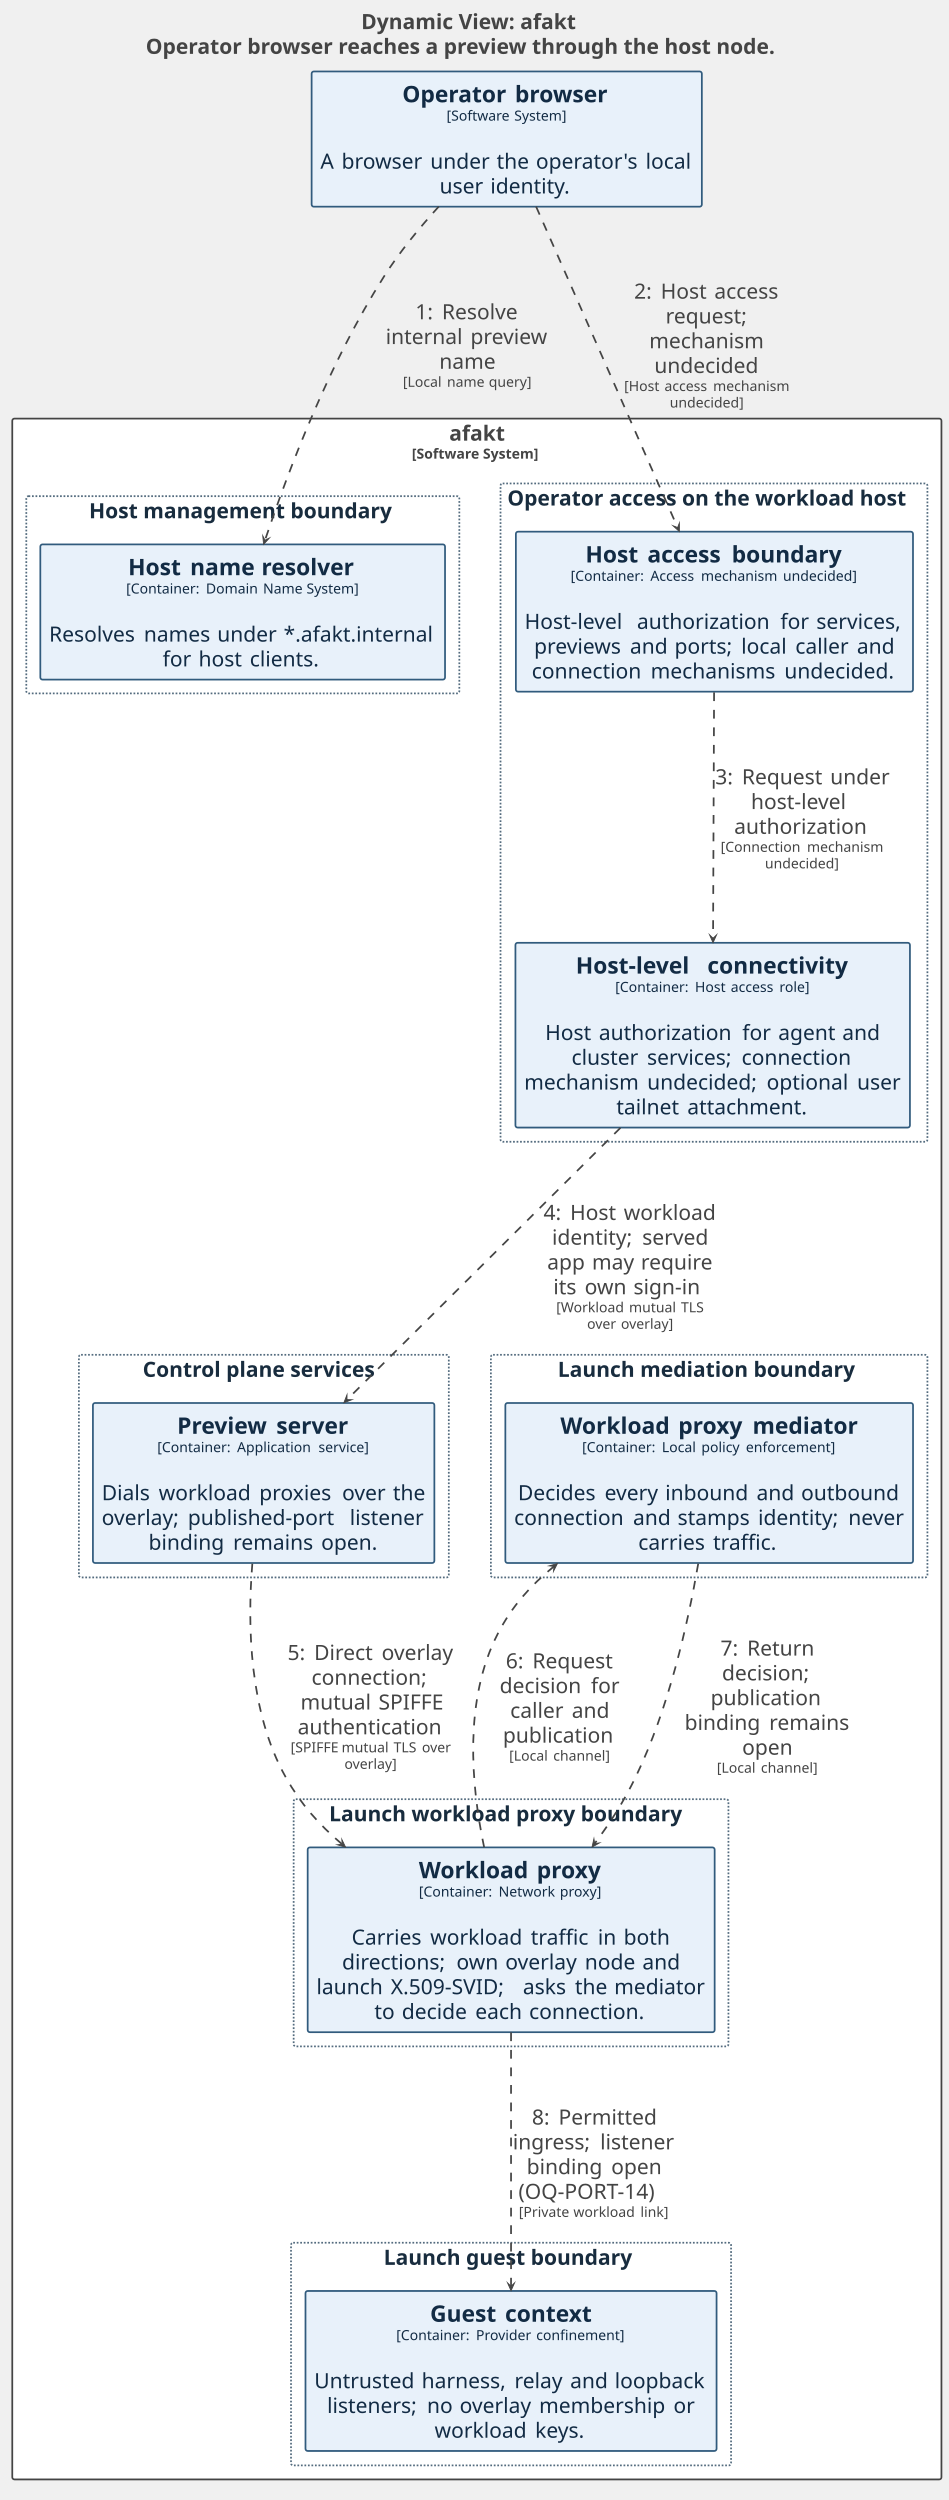
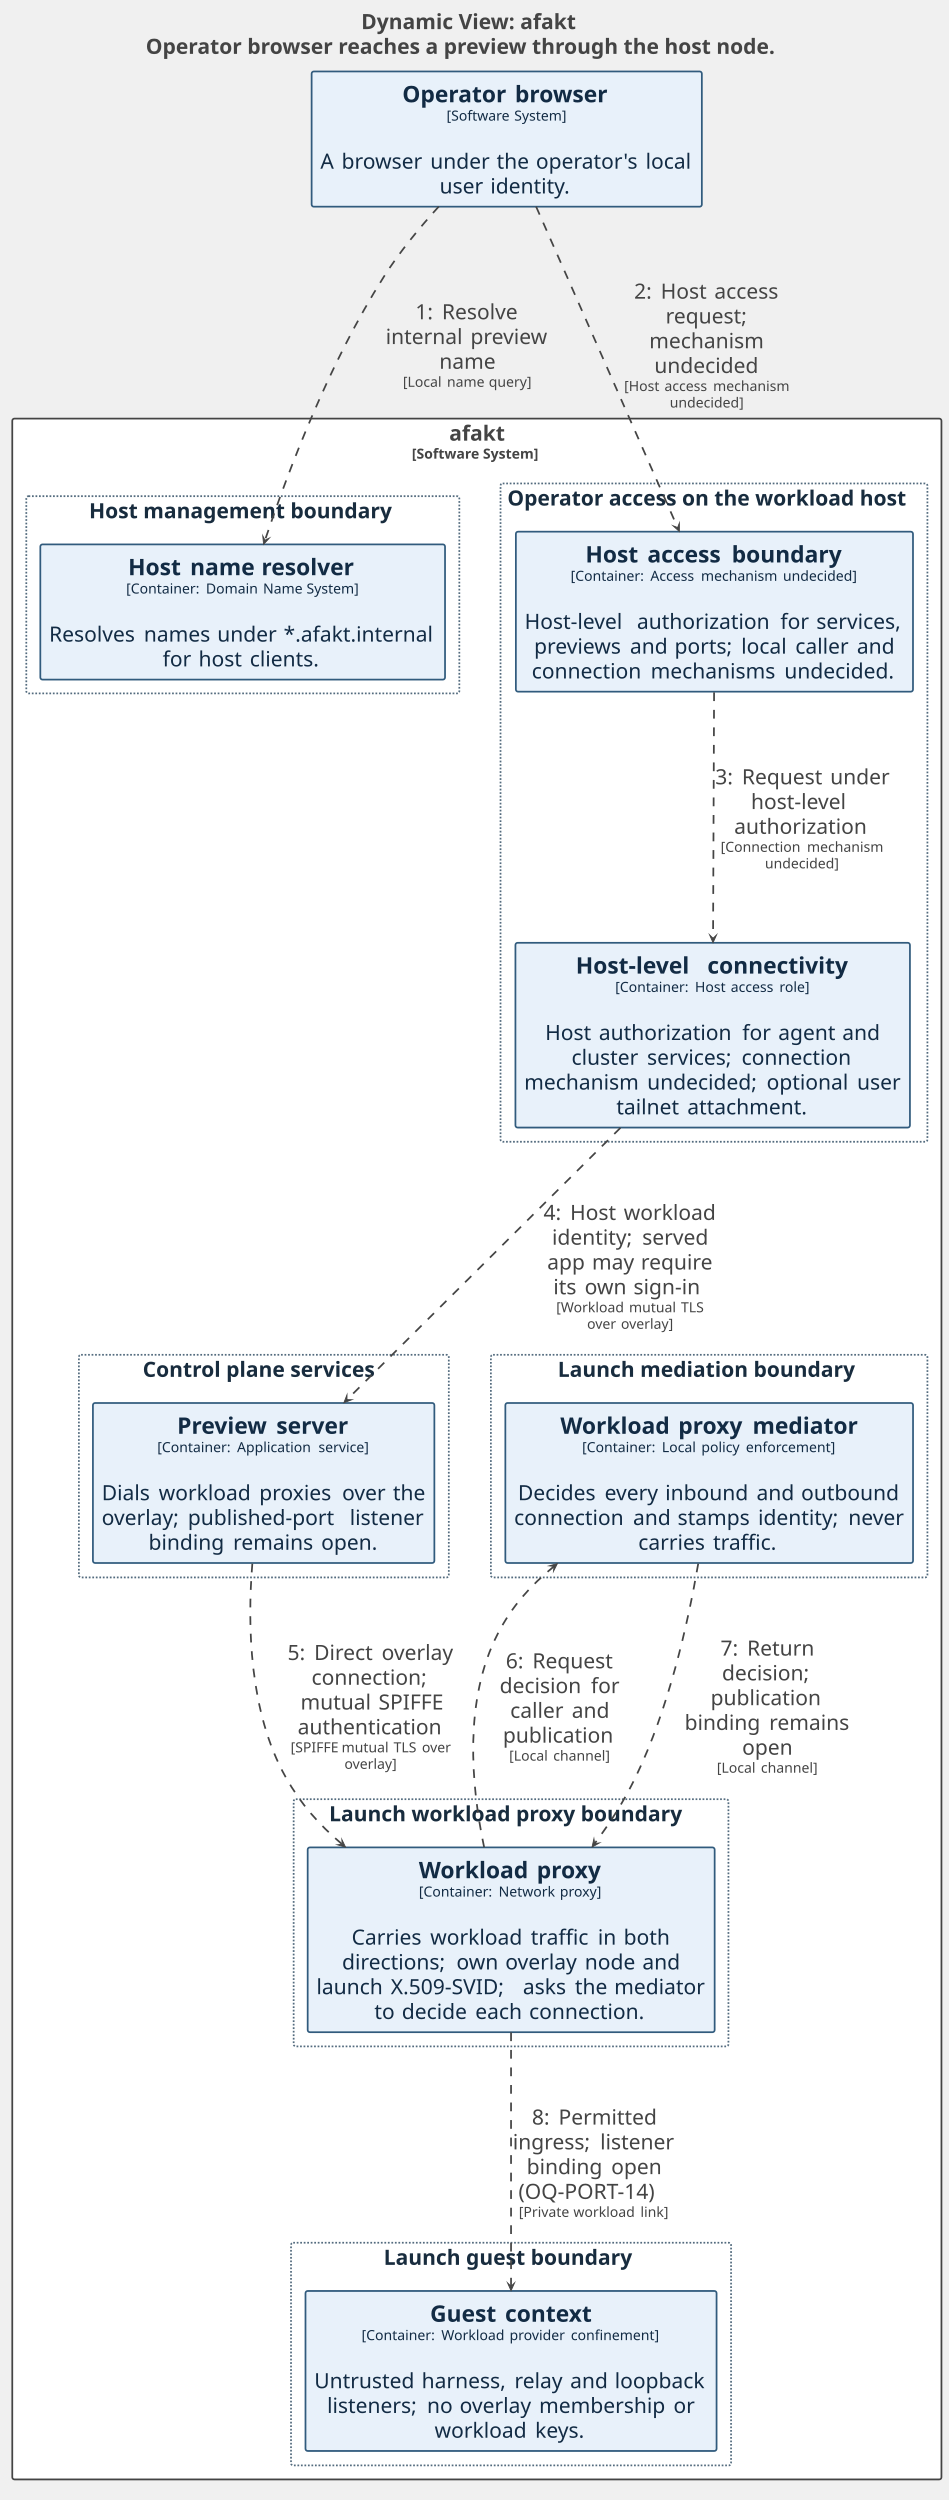
<svg xmlns="http://www.w3.org/2000/svg" version="1.1" data-diagram-type="DESCRIPTION" style="width:1082px;height:2852px;background:#FFFFFF;" width="1082px" height="2852px" viewBox="0 0 1082 2852" zoomAndPan="magnify" preserveAspectRatio="none" contentStyleType="text/css">
  <defs />
  <g font-family="sans-serif" lengthAdjust="spacing">
    <g class="title" data-source-line="1">
      <text x="412.039" y="33.203" fill="#444" font-size="24" textLength="250.922" font-weight="700">Dynamic View: afakt</text>
      <text x="166.285" y="61.469" fill="#444" font-size="24" textLength="742.43" font-weight="700">Operator browser reaches a preview through the host node.</text>
    </g>
    <g class="cluster" data-qualified-name="afakt.n.size.16..Software System...size." id="ent0001" data-source-line="119">
      <rect x="14" y="477.531" width="1060" height="2351" fill="#FFF" style="stroke:#444;stroke-width:2;" rx="2.5" ry="2.5" />
      <text x="512.459" y="502.734" fill="#444" font-size="24" textLength="63.082" font-weight="700">afakt</text>
      <text x="469.82" y="523.266" fill="#444" font-size="16" textLength="148.359" font-weight="700">[Software System]</text>
    </g>
    <g class="cluster" data-qualified-name="afakt.n.size.16..Software System...size..group10" id="ent0002" data-source-line="120">
      <rect x="90" y="1545.531" width="422" height="254" fill="#FFF" style="stroke:#536B7E;stroke-width:2;stroke-dasharray:2,2;" rx="2.5" ry="2.5" />
      <text x="162.795" y="1570.734" fill="#182C3E" font-size="24" textLength="276.41" font-weight="700">Control plane services</text>
    </g>
    <g class="cluster" data-qualified-name="afakt.n.size.16..Software System...size..group11" id="ent0004" data-source-line="124">
      <rect x="30" y="566.031" width="494" height="225" fill="#FFF" style="stroke:#536B7E;stroke-width:2;stroke-dasharray:2,2;" rx="2.5" ry="2.5" />
      <text x="101.594" y="591.234" fill="#182C3E" font-size="24" textLength="350.813" font-weight="700">Host management boundary</text>
    </g>
    <g class="cluster" data-qualified-name="afakt.n.size.16..Software System...size..group12" id="ent0006" data-source-line="128">
      <rect x="332" y="2558.531" width="502" height="254" fill="#FFF" style="stroke:#536B7E;stroke-width:2;stroke-dasharray:2,2;" rx="2.5" ry="2.5" />
      <text x="437.717" y="2583.734" fill="#182C3E" font-size="24" textLength="290.566" font-weight="700">Launch guest boundary</text>
    </g>
    <g class="cluster" data-qualified-name="afakt.n.size.16..Software System...size..group13" id="ent0008" data-source-line="132">
      <rect x="560" y="1545.531" width="498" height="254" fill="#FFF" style="stroke:#536B7E;stroke-width:2;stroke-dasharray:2,2;" rx="2.5" ry="2.5" />
      <text x="636.307" y="1570.734" fill="#182C3E" font-size="24" textLength="345.387" font-weight="700">Launch mediation boundary</text>
    </g>
    <g class="cluster" data-qualified-name="afakt.n.size.16..Software System...size..group14" id="ent0010" data-source-line="136">
      <rect x="335" y="2052.531" width="496" height="282" fill="#FFF" style="stroke:#536B7E;stroke-width:2;stroke-dasharray:2,2;" rx="2.5" ry="2.5" />
      <text x="375.443" y="2077.734" fill="#182C3E" font-size="24" textLength="415.113" font-weight="700">Launch workload proxy boundary</text>
    </g>
    <g class="cluster" data-qualified-name="afakt.n.size.16..Software System...size..group15" id="ent0012" data-source-line="140">
      <rect x="571" y="551.531" width="487" height="751" fill="#FFF" style="stroke:#536B7E;stroke-width:2;stroke-dasharray:2,2;" rx="2.5" ry="2.5" />
      <text x="578.789" y="576.734" fill="#182C3E" font-size="24" textLength="471.422" font-weight="700">Operator access on the workload host</text>
    </g>
    <g class="entity" data-qualified-name="Operatorbrowser" id="ent0015" data-source-line="147">
      <rect x="355.5" y="81.531" width="445.168" height="154.262" fill="#E8F1FA" style="stroke:#315B7D;stroke-width:2;" rx="2.5" ry="2.5" />
      <text x="458.913" y="116.668" fill="#122B44" font-size="26" textLength="119.933" font-weight="700">Operator</text>
      <text x="578.846" y="116.668" fill="#122B44" font-size="26" font-weight="700"> </text>
      <text x="587.415" y="116.668" fill="#122B44" font-size="26" textLength="109.84" font-weight="700">browser</text>
      <text x="509.396" y="137.621" fill="#122B44" font-size="16" textLength="72.141">[Software</text>
      <text x="581.537" y="137.621" fill="#122B44" font-size="16"> </text>
      <text x="586.6" y="137.621" fill="#122B44" font-size="16" textLength="60.172">System]</text>
      <text x="574.287" y="164.199" fill="#122B44" font-size="24"> </text>
      <text x="365.5" y="192.465" fill="#122B44" font-size="24">A</text>
      <text x="382.059" y="192.465" fill="#122B44" font-size="24"> </text>
      <text x="389.652" y="192.465" fill="#122B44" font-size="24" textLength="93.586">browser</text>
      <text x="483.238" y="192.465" fill="#122B44" font-size="24"> </text>
      <text x="490.832" y="192.465" fill="#122B44" font-size="24" textLength="68.086">under</text>
      <text x="558.918" y="192.465" fill="#122B44" font-size="24"> </text>
      <text x="566.512" y="192.465" fill="#122B44" font-size="24" textLength="37.242">the</text>
      <text x="603.754" y="192.465" fill="#122B44" font-size="24"> </text>
      <text x="611.348" y="192.465" fill="#122B44" font-size="24" textLength="117.563">operator's</text>
      <text x="728.91" y="192.465" fill="#122B44" font-size="24"> </text>
      <text x="736.504" y="192.465" fill="#122B44" font-size="24" textLength="54.164">local</text>
      <text x="501.461" y="220.73" fill="#122B44" font-size="24" textLength="50.32">user</text>
      <text x="551.781" y="220.73" fill="#122B44" font-size="24"> </text>
      <text x="559.375" y="220.73" fill="#122B44" font-size="24" textLength="95.332">identity.</text>
    </g>
    <g class="entity" data-qualified-name="afakt.n.size.16..Software System...size..group10.afakt.Previewserver" id="ent0003" data-source-line="121">
      <rect x="106" y="1600.531" width="389.527" height="182.527" fill="#E8F1FA" style="stroke:#315B7D;stroke-width:2;" rx="2.5" ry="2.5" />
      <text x="202.089" y="1635.668" fill="#122B44" font-size="26" textLength="104.546" font-weight="700">Preview</text>
      <text x="306.635" y="1635.668" fill="#122B44" font-size="26" font-weight="700"> </text>
      <text x="315.205" y="1635.668" fill="#122B44" font-size="26" textLength="84.233" font-weight="700">server</text>
      <text x="179.404" y="1656.621" fill="#122B44" font-size="16" textLength="85.93">[Container:</text>
      <text x="265.334" y="1656.621" fill="#122B44" font-size="16"> </text>
      <text x="270.396" y="1656.621" fill="#122B44" font-size="16" textLength="87.828">Application</text>
      <text x="358.225" y="1656.621" fill="#122B44" font-size="16"> </text>
      <text x="363.287" y="1656.621" fill="#122B44" font-size="16" textLength="58.836">service]</text>
      <text x="296.967" y="1683.199" fill="#122B44" font-size="24"> </text>
      <text x="116.082" y="1711.465" fill="#122B44" font-size="24" textLength="57.34">Dials</text>
      <text x="173.422" y="1711.465" fill="#122B44" font-size="24"> </text>
      <text x="181.016" y="1711.465" fill="#122B44" font-size="24" textLength="107.121">workload</text>
      <text x="288.137" y="1711.465" fill="#122B44" font-size="24"> </text>
      <text x="295.73" y="1711.465" fill="#122B44" font-size="24" textLength="86.93">proxies</text>
      <text x="382.66" y="1711.465" fill="#122B44" font-size="24"> </text>
      <text x="390.254" y="1711.465" fill="#122B44" font-size="24" textLength="50.355">over</text>
      <text x="440.609" y="1711.465" fill="#122B44" font-size="24"> </text>
      <text x="448.203" y="1711.465" fill="#122B44" font-size="24" textLength="37.242">the</text>
      <text x="116" y="1739.73" fill="#122B44" font-size="24" textLength="90.68">overlay;</text>
      <text x="206.68" y="1739.73" fill="#122B44" font-size="24"> </text>
      <text x="214.273" y="1739.73" fill="#122B44" font-size="24" textLength="177.117">published-port</text>
      <text x="391.391" y="1739.73" fill="#122B44" font-size="24"> </text>
      <text x="398.984" y="1739.73" fill="#122B44" font-size="24" textLength="86.543">listener</text>
      <text x="169.438" y="1767.996" fill="#122B44" font-size="24" textLength="88.84">binding</text>
      <text x="258.277" y="1767.996" fill="#122B44" font-size="24"> </text>
      <text x="265.871" y="1767.996" fill="#122B44" font-size="24" textLength="92.918">remains</text>
      <text x="358.789" y="1767.996" fill="#122B44" font-size="24"> </text>
      <text x="366.383" y="1767.996" fill="#122B44" font-size="24" textLength="65.707">open.</text>
    </g>
    <g class="entity" data-qualified-name="afakt.n.size.16..Software System...size..group11.afakt.Hostnameresolver" id="ent0005" data-source-line="125">
      <rect x="46" y="621.031" width="461.691" height="154.262" fill="#E8F1FA" style="stroke:#315B7D;stroke-width:2;" rx="2.5" ry="2.5" />
      <text x="146.16" y="656.168" fill="#122B44" font-size="26" textLength="62.131" font-weight="700">Host</text>
      <text x="208.291" y="656.168" fill="#122B44" font-size="26" font-weight="700"> </text>
      <text x="216.86" y="656.168" fill="#122B44" font-size="26" textLength="72.808" font-weight="700">name</text>
      <text x="289.668" y="656.168" fill="#122B44" font-size="26" font-weight="700"> </text>
      <text x="298.237" y="656.168" fill="#122B44" font-size="26" textLength="109.294" font-weight="700">resolver</text>
      <text x="143.877" y="677.121" fill="#122B44" font-size="16" textLength="85.93">[Container:</text>
      <text x="229.807" y="677.121" fill="#122B44" font-size="16"> </text>
      <text x="234.869" y="677.121" fill="#122B44" font-size="16" textLength="60.141">Domain</text>
      <text x="295.01" y="677.121" fill="#122B44" font-size="16"> </text>
      <text x="300.072" y="677.121" fill="#122B44" font-size="16" textLength="44.508">Name</text>
      <text x="344.58" y="677.121" fill="#122B44" font-size="16"> </text>
      <text x="349.643" y="677.121" fill="#122B44" font-size="16" textLength="60.172">System]</text>
      <text x="273.049" y="703.699" fill="#122B44" font-size="24"> </text>
      <text x="56" y="731.965" fill="#122B44" font-size="24" textLength="100.488">Resolves</text>
      <text x="156.488" y="731.965" fill="#122B44" font-size="24"> </text>
      <text x="164.082" y="731.965" fill="#122B44" font-size="24" textLength="76.16">names</text>
      <text x="240.242" y="731.965" fill="#122B44" font-size="24"> </text>
      <text x="247.836" y="731.965" fill="#122B44" font-size="24" textLength="68.086">under</text>
      <text x="315.922" y="731.965" fill="#122B44" font-size="24"> </text>
      <text x="323.516" y="731.965" fill="#122B44" font-size="24" textLength="174.176">*.afakt.internal</text>
      <text x="185.516" y="760.23" fill="#122B44" font-size="24" textLength="33.387">for</text>
      <text x="218.902" y="760.23" fill="#122B44" font-size="24"> </text>
      <text x="226.496" y="760.23" fill="#122B44" font-size="24" textLength="50.848">host</text>
      <text x="277.344" y="760.23" fill="#122B44" font-size="24"> </text>
      <text x="284.938" y="760.23" fill="#122B44" font-size="24" textLength="83.238">clients.</text>
    </g>
    <g class="entity" data-qualified-name="afakt.n.size.16..Software System...size..group12.afakt.Guestcontext" id="ent0007" data-source-line="129">
      <rect x="348.5" y="2613.531" width="468.957" height="182.527" fill="#E8F1FA" style="stroke:#315B7D;stroke-width:2;" rx="2.5" ry="2.5" />
      <text x="490.633" y="2648.668" fill="#122B44" font-size="26" textLength="76.934" font-weight="700">Guest</text>
      <text x="567.566" y="2648.668" fill="#122B44" font-size="26" font-weight="700"> </text>
      <text x="576.136" y="2648.668" fill="#122B44" font-size="26" textLength="99.188" font-weight="700">context</text>
-       <text x="451.986" y="2669.621" fill="#122B44" font-size="16" textLength="85.93">[Container:</text>
-       <text x="537.916" y="2669.621" fill="#122B44" font-size="16"> </text>
-       <text x="542.979" y="2669.621" fill="#122B44" font-size="16" textLength="63.656">Provider</text>
-       <text x="606.635" y="2669.621" fill="#122B44" font-size="16"> </text>
-       <text x="611.697" y="2669.621" fill="#122B44" font-size="16" textLength="102.273">confinement]</text>
+       <text x="412.455" y="2669.621" fill="#122B44" font-size="16" textLength="85.93">[Container:</text>
+       <text x="498.385" y="2669.621" fill="#122B44" font-size="16"> </text>
+       <text x="503.447" y="2669.621" fill="#122B44" font-size="16" textLength="72.773">Workload</text>
+       <text x="576.221" y="2669.621" fill="#122B44" font-size="16"> </text>
+       <text x="581.283" y="2669.621" fill="#122B44" font-size="16" textLength="64.883">provider</text>
+       <text x="646.166" y="2669.621" fill="#122B44" font-size="16"> </text>
+       <text x="651.229" y="2669.621" fill="#122B44" font-size="16" textLength="102.273">confinement]</text>
      <text x="579.182" y="2696.199" fill="#122B44" font-size="24"> </text>
      <text x="358.5" y="2724.465" fill="#122B44" font-size="24" textLength="114.902">Untrusted</text>
      <text x="473.402" y="2724.465" fill="#122B44" font-size="24"> </text>
      <text x="480.996" y="2724.465" fill="#122B44" font-size="24" textLength="98.297">harness,</text>
      <text x="579.293" y="2724.465" fill="#122B44" font-size="24"> </text>
      <text x="586.887" y="2724.465" fill="#122B44" font-size="24" textLength="55.922">relay</text>
      <text x="642.809" y="2724.465" fill="#122B44" font-size="24"> </text>
      <text x="650.402" y="2724.465" fill="#122B44" font-size="24" textLength="43.254">and</text>
      <text x="693.656" y="2724.465" fill="#122B44" font-size="24"> </text>
      <text x="701.25" y="2724.465" fill="#122B44" font-size="24" textLength="106.207">loopback</text>
      <text x="373.137" y="2752.73" fill="#122B44" font-size="24" textLength="106.371">listeners;</text>
      <text x="479.508" y="2752.73" fill="#122B44" font-size="24"> </text>
      <text x="487.102" y="2752.73" fill="#122B44" font-size="24" textLength="29.637">no</text>
      <text x="516.738" y="2752.73" fill="#122B44" font-size="24"> </text>
      <text x="524.332" y="2752.73" fill="#122B44" font-size="24" textLength="83.086">overlay</text>
      <text x="607.418" y="2752.73" fill="#122B44" font-size="24"> </text>
      <text x="615.012" y="2752.73" fill="#122B44" font-size="24" textLength="145.652">membership</text>
      <text x="760.664" y="2752.73" fill="#122B44" font-size="24"> </text>
      <text x="768.258" y="2752.73" fill="#122B44" font-size="24" textLength="24.563">or</text>
      <text x="495.738" y="2780.996" fill="#122B44" font-size="24" textLength="107.121">workload</text>
      <text x="602.859" y="2780.996" fill="#122B44" font-size="24"> </text>
      <text x="610.453" y="2780.996" fill="#122B44" font-size="24" textLength="59.766">keys.</text>
    </g>
    <g class="entity" data-qualified-name="afakt.n.size.16..Software System...size..group13.afakt.Workloadproxymediator" id="ent0009" data-source-line="133">
      <rect x="576.5" y="1600.531" width="465.09" height="182.527" fill="#E8F1FA" style="stroke:#315B7D;stroke-width:2;" rx="2.5" ry="2.5" />
      <text x="639.226" y="1635.668" fill="#122B44" font-size="26" textLength="125.95" font-weight="700">Workload</text>
      <text x="765.176" y="1635.668" fill="#122B44" font-size="26" font-weight="700"> </text>
      <text x="773.746" y="1635.668" fill="#122B44" font-size="26" textLength="76.172" font-weight="700">proxy</text>
      <text x="849.917" y="1635.668" fill="#122B44" font-size="26" font-weight="700"> </text>
      <text x="858.487" y="1635.668" fill="#122B44" font-size="26" textLength="120.377" font-weight="700">mediator</text>
      <text x="664.037" y="1656.621" fill="#122B44" font-size="16" textLength="85.93">[Container:</text>
      <text x="749.967" y="1656.621" fill="#122B44" font-size="16"> </text>
      <text x="755.029" y="1656.621" fill="#122B44" font-size="16" textLength="40.016">Local</text>
      <text x="795.045" y="1656.621" fill="#122B44" font-size="16"> </text>
      <text x="800.107" y="1656.621" fill="#122B44" font-size="16" textLength="45.703">policy</text>
      <text x="845.811" y="1656.621" fill="#122B44" font-size="16"> </text>
      <text x="850.873" y="1656.621" fill="#122B44" font-size="16" textLength="103.18">enforcement]</text>
      <text x="805.248" y="1683.199" fill="#122B44" font-size="24"> </text>
      <text x="590.859" y="1711.465" fill="#122B44" font-size="24" textLength="91.289">Decides</text>
      <text x="682.148" y="1711.465" fill="#122B44" font-size="24"> </text>
      <text x="689.742" y="1711.465" fill="#122B44" font-size="24" textLength="61.523">every</text>
      <text x="751.266" y="1711.465" fill="#122B44" font-size="24"> </text>
      <text x="758.859" y="1711.465" fill="#122B44" font-size="24" textLength="96.574">inbound</text>
      <text x="855.434" y="1711.465" fill="#122B44" font-size="24"> </text>
      <text x="863.027" y="1711.465" fill="#122B44" font-size="24" textLength="43.254">and</text>
      <text x="906.281" y="1711.465" fill="#122B44" font-size="24"> </text>
      <text x="913.875" y="1711.465" fill="#122B44" font-size="24" textLength="113.355">outbound</text>
      <text x="586.5" y="1739.73" fill="#122B44" font-size="24" textLength="128.039">connection</text>
      <text x="714.539" y="1739.73" fill="#122B44" font-size="24"> </text>
      <text x="722.133" y="1739.73" fill="#122B44" font-size="24" textLength="43.254">and</text>
      <text x="765.387" y="1739.73" fill="#122B44" font-size="24"> </text>
      <text x="772.98" y="1739.73" fill="#122B44" font-size="24" textLength="84.211">stamps</text>
      <text x="857.191" y="1739.73" fill="#122B44" font-size="24"> </text>
      <text x="864.785" y="1739.73" fill="#122B44" font-size="24" textLength="95.332">identity;</text>
      <text x="960.117" y="1739.73" fill="#122B44" font-size="24"> </text>
      <text x="967.711" y="1739.73" fill="#122B44" font-size="24" textLength="63.879">never</text>
      <text x="728.121" y="1767.996" fill="#122B44" font-size="24" textLength="77.73">carries</text>
      <text x="805.852" y="1767.996" fill="#122B44" font-size="24"> </text>
      <text x="813.445" y="1767.996" fill="#122B44" font-size="24" textLength="76.523">traffic.</text>
    </g>
    <g class="entity" data-qualified-name="afakt.n.size.16..Software System...size..group14.afakt.Workloadproxy" id="ent0011" data-source-line="137">
      <rect x="351" y="2107.531" width="464.281" height="210.793" fill="#E8F1FA" style="stroke:#315B7D;stroke-width:2;" rx="2.5" ry="2.5" />
      <text x="477.795" y="2142.668" fill="#122B44" font-size="26" textLength="125.95" font-weight="700">Workload</text>
      <text x="603.745" y="2142.668" fill="#122B44" font-size="26" font-weight="700"> </text>
      <text x="612.314" y="2142.668" fill="#122B44" font-size="26" textLength="76.172" font-weight="700">proxy</text>
      <text x="477.816" y="2163.621" fill="#122B44" font-size="16" textLength="85.93">[Container:</text>
      <text x="563.746" y="2163.621" fill="#122B44" font-size="16"> </text>
      <text x="568.809" y="2163.621" fill="#122B44" font-size="16" textLength="64.773">Network</text>
      <text x="633.582" y="2163.621" fill="#122B44" font-size="16"> </text>
      <text x="638.645" y="2163.621" fill="#122B44" font-size="16" textLength="49.82">proxy]</text>
      <text x="579.344" y="2190.199" fill="#122B44" font-size="24"> </text>
      <text x="401.131" y="2218.465" fill="#122B44" font-size="24" textLength="82.043">Carries</text>
      <text x="483.174" y="2218.465" fill="#122B44" font-size="24"> </text>
      <text x="490.768" y="2218.465" fill="#122B44" font-size="24" textLength="107.121">workload</text>
      <text x="597.889" y="2218.465" fill="#122B44" font-size="24"> </text>
      <text x="605.482" y="2218.465" fill="#122B44" font-size="24" textLength="68.93">traffic</text>
      <text x="674.412" y="2218.465" fill="#122B44" font-size="24"> </text>
      <text x="682.006" y="2218.465" fill="#122B44" font-size="24" textLength="21.832">in</text>
      <text x="703.838" y="2218.465" fill="#122B44" font-size="24"> </text>
      <text x="711.432" y="2218.465" fill="#122B44" font-size="24" textLength="53.719">both</text>
      <text x="390.209" y="2246.73" fill="#122B44" font-size="24" textLength="122.906">directions;</text>
      <text x="513.115" y="2246.73" fill="#122B44" font-size="24"> </text>
      <text x="520.709" y="2246.73" fill="#122B44" font-size="24" textLength="48.129">own</text>
      <text x="568.838" y="2246.73" fill="#122B44" font-size="24"> </text>
      <text x="576.432" y="2246.73" fill="#122B44" font-size="24" textLength="83.086">overlay</text>
      <text x="659.518" y="2246.73" fill="#122B44" font-size="24"> </text>
      <text x="667.111" y="2246.73" fill="#122B44" font-size="24" textLength="58.113">node</text>
      <text x="725.225" y="2246.73" fill="#122B44" font-size="24"> </text>
      <text x="732.818" y="2246.73" fill="#122B44" font-size="24" textLength="43.254">and</text>
      <text x="361" y="2274.996" fill="#122B44" font-size="24" textLength="77.168">launch</text>
      <text x="438.168" y="2274.996" fill="#122B44" font-size="24"> </text>
      <text x="445.762" y="2274.996" fill="#122B44" font-size="24" textLength="143.133">X.509-SVID;</text>
      <text x="588.895" y="2274.996" fill="#122B44" font-size="24"> </text>
      <text x="596.488" y="2274.996" fill="#122B44" font-size="24" textLength="51.75">asks</text>
      <text x="648.238" y="2274.996" fill="#122B44" font-size="24"> </text>
      <text x="655.832" y="2274.996" fill="#122B44" font-size="24" textLength="37.242">the</text>
      <text x="693.074" y="2274.996" fill="#122B44" font-size="24"> </text>
      <text x="700.668" y="2274.996" fill="#122B44" font-size="24" textLength="104.613">mediator</text>
      <text x="427.076" y="2303.262" fill="#122B44" font-size="24" textLength="23.719">to</text>
      <text x="450.795" y="2303.262" fill="#122B44" font-size="24"> </text>
      <text x="458.389" y="2303.262" fill="#122B44" font-size="24" textLength="76.184">decide</text>
      <text x="534.572" y="2303.262" fill="#122B44" font-size="24"> </text>
      <text x="542.166" y="2303.262" fill="#122B44" font-size="24" textLength="53.813">each</text>
      <text x="595.979" y="2303.262" fill="#122B44" font-size="24"> </text>
      <text x="603.572" y="2303.262" fill="#122B44" font-size="24" textLength="135.633">connection.</text>
    </g>
    <g class="entity" data-qualified-name="afakt.n.size.16..Software System...size..group15.afakt.Hostaccessboundary" id="ent0013" data-source-line="141">
      <rect x="588.5" y="606.531" width="453.043" height="182.527" fill="#E8F1FA" style="stroke:#315B7D;stroke-width:2;" rx="2.5" ry="2.5" />
      <text x="667.851" y="641.668" fill="#122B44" font-size="26" textLength="62.131" font-weight="700">Host</text>
      <text x="729.982" y="641.668" fill="#122B44" font-size="26" font-weight="700"> </text>
      <text x="738.551" y="641.668" fill="#122B44" font-size="26" textLength="87.598" font-weight="700">access</text>
      <text x="826.149" y="641.668" fill="#122B44" font-size="26" font-weight="700"> </text>
      <text x="834.718" y="641.668" fill="#122B44" font-size="26" textLength="127.474" font-weight="700">boundary</text>
      <text x="650.943" y="662.621" fill="#122B44" font-size="16" textLength="85.93">[Container:</text>
      <text x="736.873" y="662.621" fill="#122B44" font-size="16"> </text>
      <text x="741.936" y="662.621" fill="#122B44" font-size="16" textLength="52.656">Access</text>
      <text x="794.592" y="662.621" fill="#122B44" font-size="16"> </text>
      <text x="799.654" y="662.621" fill="#122B44" font-size="16" textLength="88.461">mechanism</text>
      <text x="888.115" y="662.621" fill="#122B44" font-size="16"> </text>
      <text x="893.178" y="662.621" fill="#122B44" font-size="16" textLength="85.922">undecided]</text>
      <text x="811.225" y="689.199" fill="#122B44" font-size="24"> </text>
      <text x="598.5" y="717.465" fill="#122B44" font-size="24" textLength="120.516">Host-level</text>
      <text x="719.016" y="717.465" fill="#122B44" font-size="24"> </text>
      <text x="726.609" y="717.465" fill="#122B44" font-size="24" textLength="156.082">authorization</text>
      <text x="882.691" y="717.465" fill="#122B44" font-size="24"> </text>
      <text x="890.285" y="717.465" fill="#122B44" font-size="24" textLength="33.387">for</text>
      <text x="923.672" y="717.465" fill="#122B44" font-size="24"> </text>
      <text x="931.266" y="717.465" fill="#122B44" font-size="24" textLength="100.277">services,</text>
      <text x="609.281" y="745.73" fill="#122B44" font-size="24" textLength="101.754">previews</text>
      <text x="711.035" y="745.73" fill="#122B44" font-size="24"> </text>
      <text x="718.629" y="745.73" fill="#122B44" font-size="24" textLength="43.254">and</text>
      <text x="761.883" y="745.73" fill="#122B44" font-size="24"> </text>
      <text x="769.477" y="745.73" fill="#122B44" font-size="24" textLength="68.473">ports;</text>
      <text x="837.949" y="745.73" fill="#122B44" font-size="24"> </text>
      <text x="845.543" y="745.73" fill="#122B44" font-size="24" textLength="54.164">local</text>
      <text x="899.707" y="745.73" fill="#122B44" font-size="24"> </text>
      <text x="907.301" y="745.73" fill="#122B44" font-size="24" textLength="62.613">caller</text>
      <text x="969.914" y="745.73" fill="#122B44" font-size="24"> </text>
      <text x="977.508" y="745.73" fill="#122B44" font-size="24" textLength="43.254">and</text>
      <text x="606.609" y="773.996" fill="#122B44" font-size="24" textLength="128.039">connection</text>
      <text x="734.648" y="773.996" fill="#122B44" font-size="24"> </text>
      <text x="742.242" y="773.996" fill="#122B44" font-size="24" textLength="144.926">mechanisms</text>
      <text x="887.168" y="773.996" fill="#122B44" font-size="24"> </text>
      <text x="894.762" y="773.996" fill="#122B44" font-size="24" textLength="128.672">undecided.</text>
    </g>
    <g class="entity" data-qualified-name="afakt.n.size.16..Software System...size..group15.afakt.Hostlevelconnectivity" id="ent0014" data-source-line="142">
      <rect x="588" y="1075.531" width="450.055" height="210.793" fill="#E8F1FA" style="stroke:#315B7D;stroke-width:2;" rx="2.5" ry="2.5" />
      <text x="656.856" y="1110.668" fill="#122B44" font-size="26" textLength="141.54" font-weight="700">Host-level</text>
      <text x="798.396" y="1110.668" fill="#122B44" font-size="26" font-weight="700"> </text>
      <text x="806.965" y="1110.668" fill="#122B44" font-size="26" textLength="162.233" font-weight="700">connectivity</text>
      <text x="701.82" y="1131.621" fill="#122B44" font-size="16" textLength="85.93">[Container:</text>
      <text x="787.75" y="1131.621" fill="#122B44" font-size="16"> </text>
      <text x="792.813" y="1131.621" fill="#122B44" font-size="16" textLength="35.727">Host</text>
      <text x="828.539" y="1131.621" fill="#122B44" font-size="16"> </text>
      <text x="833.602" y="1131.621" fill="#122B44" font-size="16" textLength="50.453">access</text>
      <text x="884.055" y="1131.621" fill="#122B44" font-size="16"> </text>
      <text x="889.117" y="1131.621" fill="#122B44" font-size="16" textLength="35.117">role]</text>
      <text x="809.23" y="1158.199" fill="#122B44" font-size="24"> </text>
      <text x="621.953" y="1186.465" fill="#122B44" font-size="24" textLength="53.59">Host</text>
      <text x="675.543" y="1186.465" fill="#122B44" font-size="24"> </text>
      <text x="683.137" y="1186.465" fill="#122B44" font-size="24" textLength="156.082">authorization</text>
      <text x="839.219" y="1186.465" fill="#122B44" font-size="24"> </text>
      <text x="846.813" y="1186.465" fill="#122B44" font-size="24" textLength="33.387">for</text>
      <text x="880.199" y="1186.465" fill="#122B44" font-size="24"> </text>
      <text x="887.793" y="1186.465" fill="#122B44" font-size="24" textLength="65.461">agent</text>
      <text x="953.254" y="1186.465" fill="#122B44" font-size="24"> </text>
      <text x="960.848" y="1186.465" fill="#122B44" font-size="24" textLength="43.254">and</text>
      <text x="652.012" y="1214.73" fill="#122B44" font-size="24" textLength="78.527">cluster</text>
      <text x="730.539" y="1214.73" fill="#122B44" font-size="24"> </text>
      <text x="738.133" y="1214.73" fill="#122B44" font-size="24" textLength="100.277">services;</text>
      <text x="838.41" y="1214.73" fill="#122B44" font-size="24"> </text>
      <text x="846.004" y="1214.73" fill="#122B44" font-size="24" textLength="128.039">connection</text>
      <text x="598" y="1242.996" fill="#122B44" font-size="24" textLength="132.691">mechanism</text>
      <text x="730.691" y="1242.996" fill="#122B44" font-size="24"> </text>
      <text x="738.285" y="1242.996" fill="#122B44" font-size="24" textLength="128.672">undecided;</text>
      <text x="866.957" y="1242.996" fill="#122B44" font-size="24"> </text>
      <text x="874.551" y="1242.996" fill="#122B44" font-size="24" textLength="95.59">optional</text>
      <text x="970.141" y="1242.996" fill="#122B44" font-size="24"> </text>
      <text x="977.734" y="1242.996" fill="#122B44" font-size="24" textLength="50.32">user</text>
      <text x="703.111" y="1271.262" fill="#122B44" font-size="24" textLength="73.348">tailnet</text>
      <text x="776.459" y="1271.262" fill="#122B44" font-size="24"> </text>
      <text x="784.053" y="1271.262" fill="#122B44" font-size="24" textLength="138.891">attachment.</text>
    </g>
    <g class="link" data-entity-1="ent0015" data-entity-2="ent0005" id="lnk16" data-link-type="dependency">
      <polygon points="300.697,621.009,307.35,613.746,302.286,616.268,299.765,611.204,300.697,621.009" fill="#444" style="stroke:#444;stroke-width:1;stroke-linejoin:miter;stroke-miterlimit:10;" />
      <path d="M500.603,235.561 C478.559,259.774 455.741,287.569 438,315.531 C375.416,414.173 329.002,536.562 302.286,616.268" style="stroke:#444;stroke-width:2;stroke-dasharray:10,10;" fill="none" />
      <text x="473.791" y="364.234" fill="#444" font-size="24" textLength="22.77">1:</text>
      <text x="496.561" y="364.234" fill="#444" font-size="24"> </text>
      <text x="504.154" y="364.234" fill="#444" font-size="24" textLength="88.254">Resolve</text>
      <text x="440" y="392.5" fill="#444" font-size="24" textLength="89.086">internal</text>
      <text x="529.086" y="392.5" fill="#444" font-size="24"> </text>
      <text x="536.68" y="392.5" fill="#444" font-size="24" textLength="89.52">preview</text>
      <text x="501.137" y="420.766" fill="#444" font-size="24" textLength="63.926">name</text>
      <text x="459.607" y="441.297" fill="#444" font-size="16" textLength="45.219">[Local</text>
      <text x="504.826" y="441.297" fill="#444" font-size="16"> </text>
      <text x="509.889" y="441.297" fill="#444" font-size="16" textLength="42.617">name</text>
      <text x="552.506" y="441.297" fill="#444" font-size="16"> </text>
      <text x="557.568" y="441.297" fill="#444" font-size="16" textLength="49.023">query]</text>
    </g>
    <g class="link" data-entity-1="ent0015" data-entity-2="ent0013" id="lnk17" data-link-type="dependency">
      <polygon points="775.034,606.39,775.063,596.541,773.016,601.815,767.743,599.769,775.034,606.39" fill="#444" style="stroke:#444;stroke-width:1;stroke-linejoin:miter;stroke-miterlimit:10;" />
      <path d="M611.579,235.686 C654.613,333.284 727.108,497.697 773.016,601.815" style="stroke:#444;stroke-width:2;stroke-dasharray:10,10;" fill="none" />
      <text x="723.371" y="340.734" fill="#444" font-size="24" textLength="22.77">2:</text>
      <text x="746.141" y="340.734" fill="#444" font-size="24"> </text>
      <text x="753.734" y="340.734" fill="#444" font-size="24" textLength="53.59">Host</text>
      <text x="807.324" y="340.734" fill="#444" font-size="24"> </text>
      <text x="814.918" y="340.734" fill="#444" font-size="24" textLength="75.68">access</text>
      <text x="759.301" y="369" fill="#444" font-size="24" textLength="95.367">request;</text>
      <text x="740.639" y="397.266" fill="#444" font-size="24" textLength="132.691">mechanism</text>
      <text x="746.445" y="425.531" fill="#444" font-size="24" textLength="121.078">undecided</text>
      <text x="712" y="446.063" fill="#444" font-size="16" textLength="40.93">[Host</text>
      <text x="752.93" y="446.063" fill="#444" font-size="16"> </text>
      <text x="757.992" y="446.063" fill="#444" font-size="16" textLength="50.453">access</text>
      <text x="808.445" y="446.063" fill="#444" font-size="16"> </text>
      <text x="813.508" y="446.063" fill="#444" font-size="16" textLength="88.461">mechanism</text>
      <text x="764.023" y="464.906" fill="#444" font-size="16" textLength="85.922">undecided]</text>
    </g>
    <g class="link" data-entity-1="ent0013" data-entity-2="ent0014" id="lnk18" data-link-type="dependency">
      <polygon points="813.435,1075.445,817.472,1066.461,813.456,1070.445,809.472,1066.428,813.435,1075.445" fill="#444" style="stroke:#444;stroke-width:1;stroke-linejoin:miter;stroke-miterlimit:10;" />
      <path d="M814.623,789.786 C814.285,871.052 813.81,985.204 813.456,1070.445" style="stroke:#444;stroke-width:2;stroke-dasharray:10,10;" fill="none" />
      <text x="816" y="894.734" fill="#444" font-size="24" textLength="22.77">3:</text>
      <text x="838.77" y="894.734" fill="#444" font-size="24"> </text>
      <text x="846.363" y="894.734" fill="#444" font-size="24" textLength="93.129">Request</text>
      <text x="939.492" y="894.734" fill="#444" font-size="24"> </text>
      <text x="947.086" y="894.734" fill="#444" font-size="24" textLength="68.086">under</text>
      <text x="856.699" y="923" fill="#444" font-size="24" textLength="117.773">host-level</text>
      <text x="837.545" y="951.266" fill="#444" font-size="24" textLength="156.082">authorization</text>
      <text x="822.105" y="971.797" fill="#444" font-size="16" textLength="93.438">[Connection</text>
      <text x="915.543" y="971.797" fill="#444" font-size="16"> </text>
      <text x="920.605" y="971.797" fill="#444" font-size="16" textLength="88.461">mechanism</text>
      <text x="872.625" y="990.641" fill="#444" font-size="16" textLength="85.922">undecided]</text>
    </g>
    <g class="link" data-entity-1="ent0014" data-entity-2="ent0003" id="lnk19" data-link-type="dependency">
      <polygon points="392.302,1600.264,401.505,1596.756,395.848,1596.739,395.865,1591.082,392.302,1600.264" fill="#444" style="stroke:#444;stroke-width:1;stroke-linejoin:miter;stroke-miterlimit:10;" />
      <path d="M707.844,1286.571 C614.927,1378.943 484.345,1508.76 395.848,1596.739" style="stroke:#444;stroke-width:2;stroke-dasharray:10,10;" fill="none" />
      <text x="620" y="1391.734" fill="#444" font-size="24" textLength="22.77">4:</text>
      <text x="642.77" y="1391.734" fill="#444" font-size="24"> </text>
      <text x="650.363" y="1391.734" fill="#444" font-size="24" textLength="53.59">Host</text>
      <text x="703.953" y="1391.734" fill="#444" font-size="24"> </text>
      <text x="711.547" y="1391.734" fill="#444" font-size="24" textLength="107.121">workload</text>
      <text x="629.709" y="1420" fill="#444" font-size="24" textLength="95.332">identity;</text>
      <text x="725.041" y="1420" fill="#444" font-size="24"> </text>
      <text x="732.635" y="1420" fill="#444" font-size="24" textLength="76.324">served</text>
      <text x="624.248" y="1448.266" fill="#444" font-size="24" textLength="43.465">app</text>
      <text x="667.713" y="1448.266" fill="#444" font-size="24"> </text>
      <text x="675.307" y="1448.266" fill="#444" font-size="24" textLength="48.199">may</text>
      <text x="723.506" y="1448.266" fill="#444" font-size="24"> </text>
      <text x="731.1" y="1448.266" fill="#444" font-size="24" textLength="83.32">require</text>
      <text x="631.227" y="1476.531" fill="#444" font-size="24" textLength="28.148">its</text>
      <text x="659.375" y="1476.531" fill="#444" font-size="24"> </text>
      <text x="666.969" y="1476.531" fill="#444" font-size="24" textLength="48.129">own</text>
      <text x="715.098" y="1476.531" fill="#444" font-size="24"> </text>
      <text x="722.691" y="1476.531" fill="#444" font-size="24" textLength="84.75">sign-in</text>
      <text x="634.529" y="1497.063" fill="#444" font-size="16" textLength="77.977">[Workload</text>
      <text x="712.506" y="1497.063" fill="#444" font-size="16"> </text>
      <text x="717.568" y="1497.063" fill="#444" font-size="16" textLength="54.242">mutual</text>
      <text x="771.811" y="1497.063" fill="#444" font-size="16"> </text>
      <text x="776.873" y="1497.063" fill="#444" font-size="16" textLength="27.266">TLS</text>
      <text x="669.721" y="1515.906" fill="#444" font-size="16" textLength="33.57">over</text>
      <text x="703.291" y="1515.906" fill="#444" font-size="16"> </text>
      <text x="708.354" y="1515.906" fill="#444" font-size="16" textLength="60.594">overlay]</text>
    </g>
    <g class="link" data-entity-1="ent0003" data-entity-2="ent0011" id="lnk20" data-link-type="dependency">
      <polygon points="394.227,2107.278,389.953,2098.405,390.415,2104.043,384.776,2104.504,394.227,2107.278" fill="#444" style="stroke:#444;stroke-width:1;stroke-linejoin:miter;stroke-miterlimit:10;" />
      <path d="M287.863,1783.802 C282.104,1854.677 284.32,1953.258 326,2027.531 C343.001,2057.827 363.478,2081.18 390.415,2104.043" style="stroke:#444;stroke-width:2;stroke-dasharray:10,10;" fill="none" />
      <text x="328" y="1893.734" fill="#444" font-size="24" textLength="22.77">5:</text>
      <text x="350.77" y="1893.734" fill="#444" font-size="24"> </text>
      <text x="358.363" y="1893.734" fill="#444" font-size="24" textLength="69.375">Direct</text>
      <text x="427.738" y="1893.734" fill="#444" font-size="24"> </text>
      <text x="435.332" y="1893.734" fill="#444" font-size="24" textLength="83.086">overlay</text>
      <text x="355.393" y="1922" fill="#444" font-size="24" textLength="135.633">connection;</text>
      <text x="342.807" y="1950.266" fill="#444" font-size="24" textLength="81.363">mutual</text>
      <text x="424.17" y="1950.266" fill="#444" font-size="24"> </text>
      <text x="431.764" y="1950.266" fill="#444" font-size="24" textLength="71.848">SPIFFE</text>
      <text x="339.561" y="1978.531" fill="#444" font-size="24" textLength="167.297">authentication</text>
      <text x="331.525" y="1999.063" fill="#444" font-size="16" textLength="53.102">[SPIFFE</text>
      <text x="384.627" y="1999.063" fill="#444" font-size="16"> </text>
      <text x="389.689" y="1999.063" fill="#444" font-size="16" textLength="54.242">mutual</text>
      <text x="443.932" y="1999.063" fill="#444" font-size="16"> </text>
      <text x="448.994" y="1999.063" fill="#444" font-size="16" textLength="27.266">TLS</text>
      <text x="476.26" y="1999.063" fill="#444" font-size="16"> </text>
      <text x="481.322" y="1999.063" fill="#444" font-size="16" textLength="33.57">over</text>
      <text x="392.912" y="2017.906" fill="#444" font-size="16" textLength="60.594">overlay]</text>
    </g>
    <g class="link" data-entity-1="ent0011" data-entity-2="ent0009" id="lnk21" data-link-type="dependency">
      <polygon points="635.894,1783.753,626.39,1786.335,632.017,1786.911,631.442,1792.538,635.894,1783.753" fill="#444" style="stroke:#444;stroke-width:1;stroke-linejoin:miter;stroke-miterlimit:10;" />
      <path d="M552.303,2107.426 C537.087,2034.957 529.243,1938.426 568,1863.531 C584.018,1832.578 604.653,1809.197 632.017,1786.911" style="stroke:#444;stroke-width:2;stroke-dasharray:10,10;" fill="none" />
      <text x="577.002" y="1903.234" fill="#444" font-size="24" textLength="22.77">6:</text>
      <text x="599.771" y="1903.234" fill="#444" font-size="24"> </text>
      <text x="607.365" y="1903.234" fill="#444" font-size="24" textLength="93.129">Request</text>
      <text x="570" y="1931.5" fill="#444" font-size="24" textLength="96.516">decision</text>
      <text x="666.516" y="1931.5" fill="#444" font-size="24"> </text>
      <text x="674.109" y="1931.5" fill="#444" font-size="24" textLength="33.387">for</text>
      <text x="582.018" y="1959.766" fill="#444" font-size="24" textLength="62.613">caller</text>
      <text x="644.631" y="1959.766" fill="#444" font-size="24"> </text>
      <text x="652.225" y="1959.766" fill="#444" font-size="24" textLength="43.254">and</text>
      <text x="573.709" y="1988.031" fill="#444" font-size="24" textLength="130.078">publication</text>
      <text x="580.826" y="2008.563" fill="#444" font-size="16" textLength="45.219">[Local</text>
      <text x="626.045" y="2008.563" fill="#444" font-size="16"> </text>
      <text x="631.107" y="2008.563" fill="#444" font-size="16" textLength="65.563">channel]</text>
    </g>
    <g class="link" data-entity-1="ent0009" data-entity-2="ent0011" id="lnk22" data-link-type="dependency">
      <polygon points="675.395,2107.171,683.976,2102.338,678.379,2103.159,677.558,2097.563,675.395,2107.171" fill="#444" style="stroke:#444;stroke-width:1;stroke-linejoin:miter;stroke-miterlimit:10;" />
      <path d="M796.538,1783.805 C784.613,1853.125 762.711,1949.661 725,2027.531 C711.699,2054.997 696.877,2078.298 678.379,2103.159" style="stroke:#444;stroke-width:2;stroke-dasharray:10,10;" fill="none" />
      <text x="821.928" y="1888.734" fill="#444" font-size="24" textLength="22.77">7:</text>
      <text x="844.697" y="1888.734" fill="#444" font-size="24"> </text>
      <text x="852.291" y="1888.734" fill="#444" font-size="24" textLength="77.133">Return</text>
      <text x="823.621" y="1917" fill="#444" font-size="24" textLength="104.109">decision;</text>
      <text x="810.637" y="1945.266" fill="#444" font-size="24" textLength="130.078">publication</text>
      <text x="781" y="1973.531" fill="#444" font-size="24" textLength="88.84">binding</text>
      <text x="869.84" y="1973.531" fill="#444" font-size="24"> </text>
      <text x="877.434" y="1973.531" fill="#444" font-size="24" textLength="92.918">remains</text>
      <text x="846.619" y="2001.797" fill="#444" font-size="24" textLength="58.113">open</text>
      <text x="817.754" y="2022.328" fill="#444" font-size="16" textLength="45.219">[Local</text>
      <text x="862.973" y="2022.328" fill="#444" font-size="16"> </text>
      <text x="868.035" y="2022.328" fill="#444" font-size="16" textLength="65.563">channel]</text>
    </g>
    <g class="link" data-entity-1="ent0011" data-entity-2="ent0007" id="lnk23" data-link-type="dependency">
      <polygon points="583,2613.265,587,2604.265,583,2608.265,579,2604.265,583,2613.265" fill="#444" style="stroke:#444;stroke-width:1;stroke-linejoin:miter;stroke-miterlimit:10;" />
      <path d="M583,2318.548 C583,2406.101 583,2524.806 583,2608.265" style="stroke:#444;stroke-width:2;stroke-dasharray:10,10;" fill="none" />
      <text x="606.797" y="2423.734" fill="#444" font-size="24" textLength="22.77">8:</text>
      <text x="629.566" y="2423.734" fill="#444" font-size="24"> </text>
      <text x="637.16" y="2423.734" fill="#444" font-size="24" textLength="112.23">Permitted</text>
      <text x="585" y="2452" fill="#444" font-size="24" textLength="92.051">ingress;</text>
      <text x="677.051" y="2452" fill="#444" font-size="24"> </text>
      <text x="684.645" y="2452" fill="#444" font-size="24" textLength="86.543">listener</text>
      <text x="600.82" y="2480.266" fill="#444" font-size="24" textLength="88.84">binding</text>
      <text x="689.66" y="2480.266" fill="#444" font-size="24"> </text>
      <text x="697.254" y="2480.266" fill="#444" font-size="24" textLength="58.113">open</text>
      <text x="591.451" y="2508.531" fill="#444" font-size="24" textLength="173.285">(OQ-PORT-14)</text>
      <text x="591.84" y="2529.063" fill="#444" font-size="16" textLength="57.234">[Private</text>
      <text x="649.074" y="2529.063" fill="#444" font-size="16"> </text>
      <text x="654.137" y="2529.063" fill="#444" font-size="16" textLength="71.414">workload</text>
      <text x="725.551" y="2529.063" fill="#444" font-size="16"> </text>
      <text x="730.613" y="2529.063" fill="#444" font-size="16" textLength="33.734">link]</text>
    </g>
  </g>
</svg>
